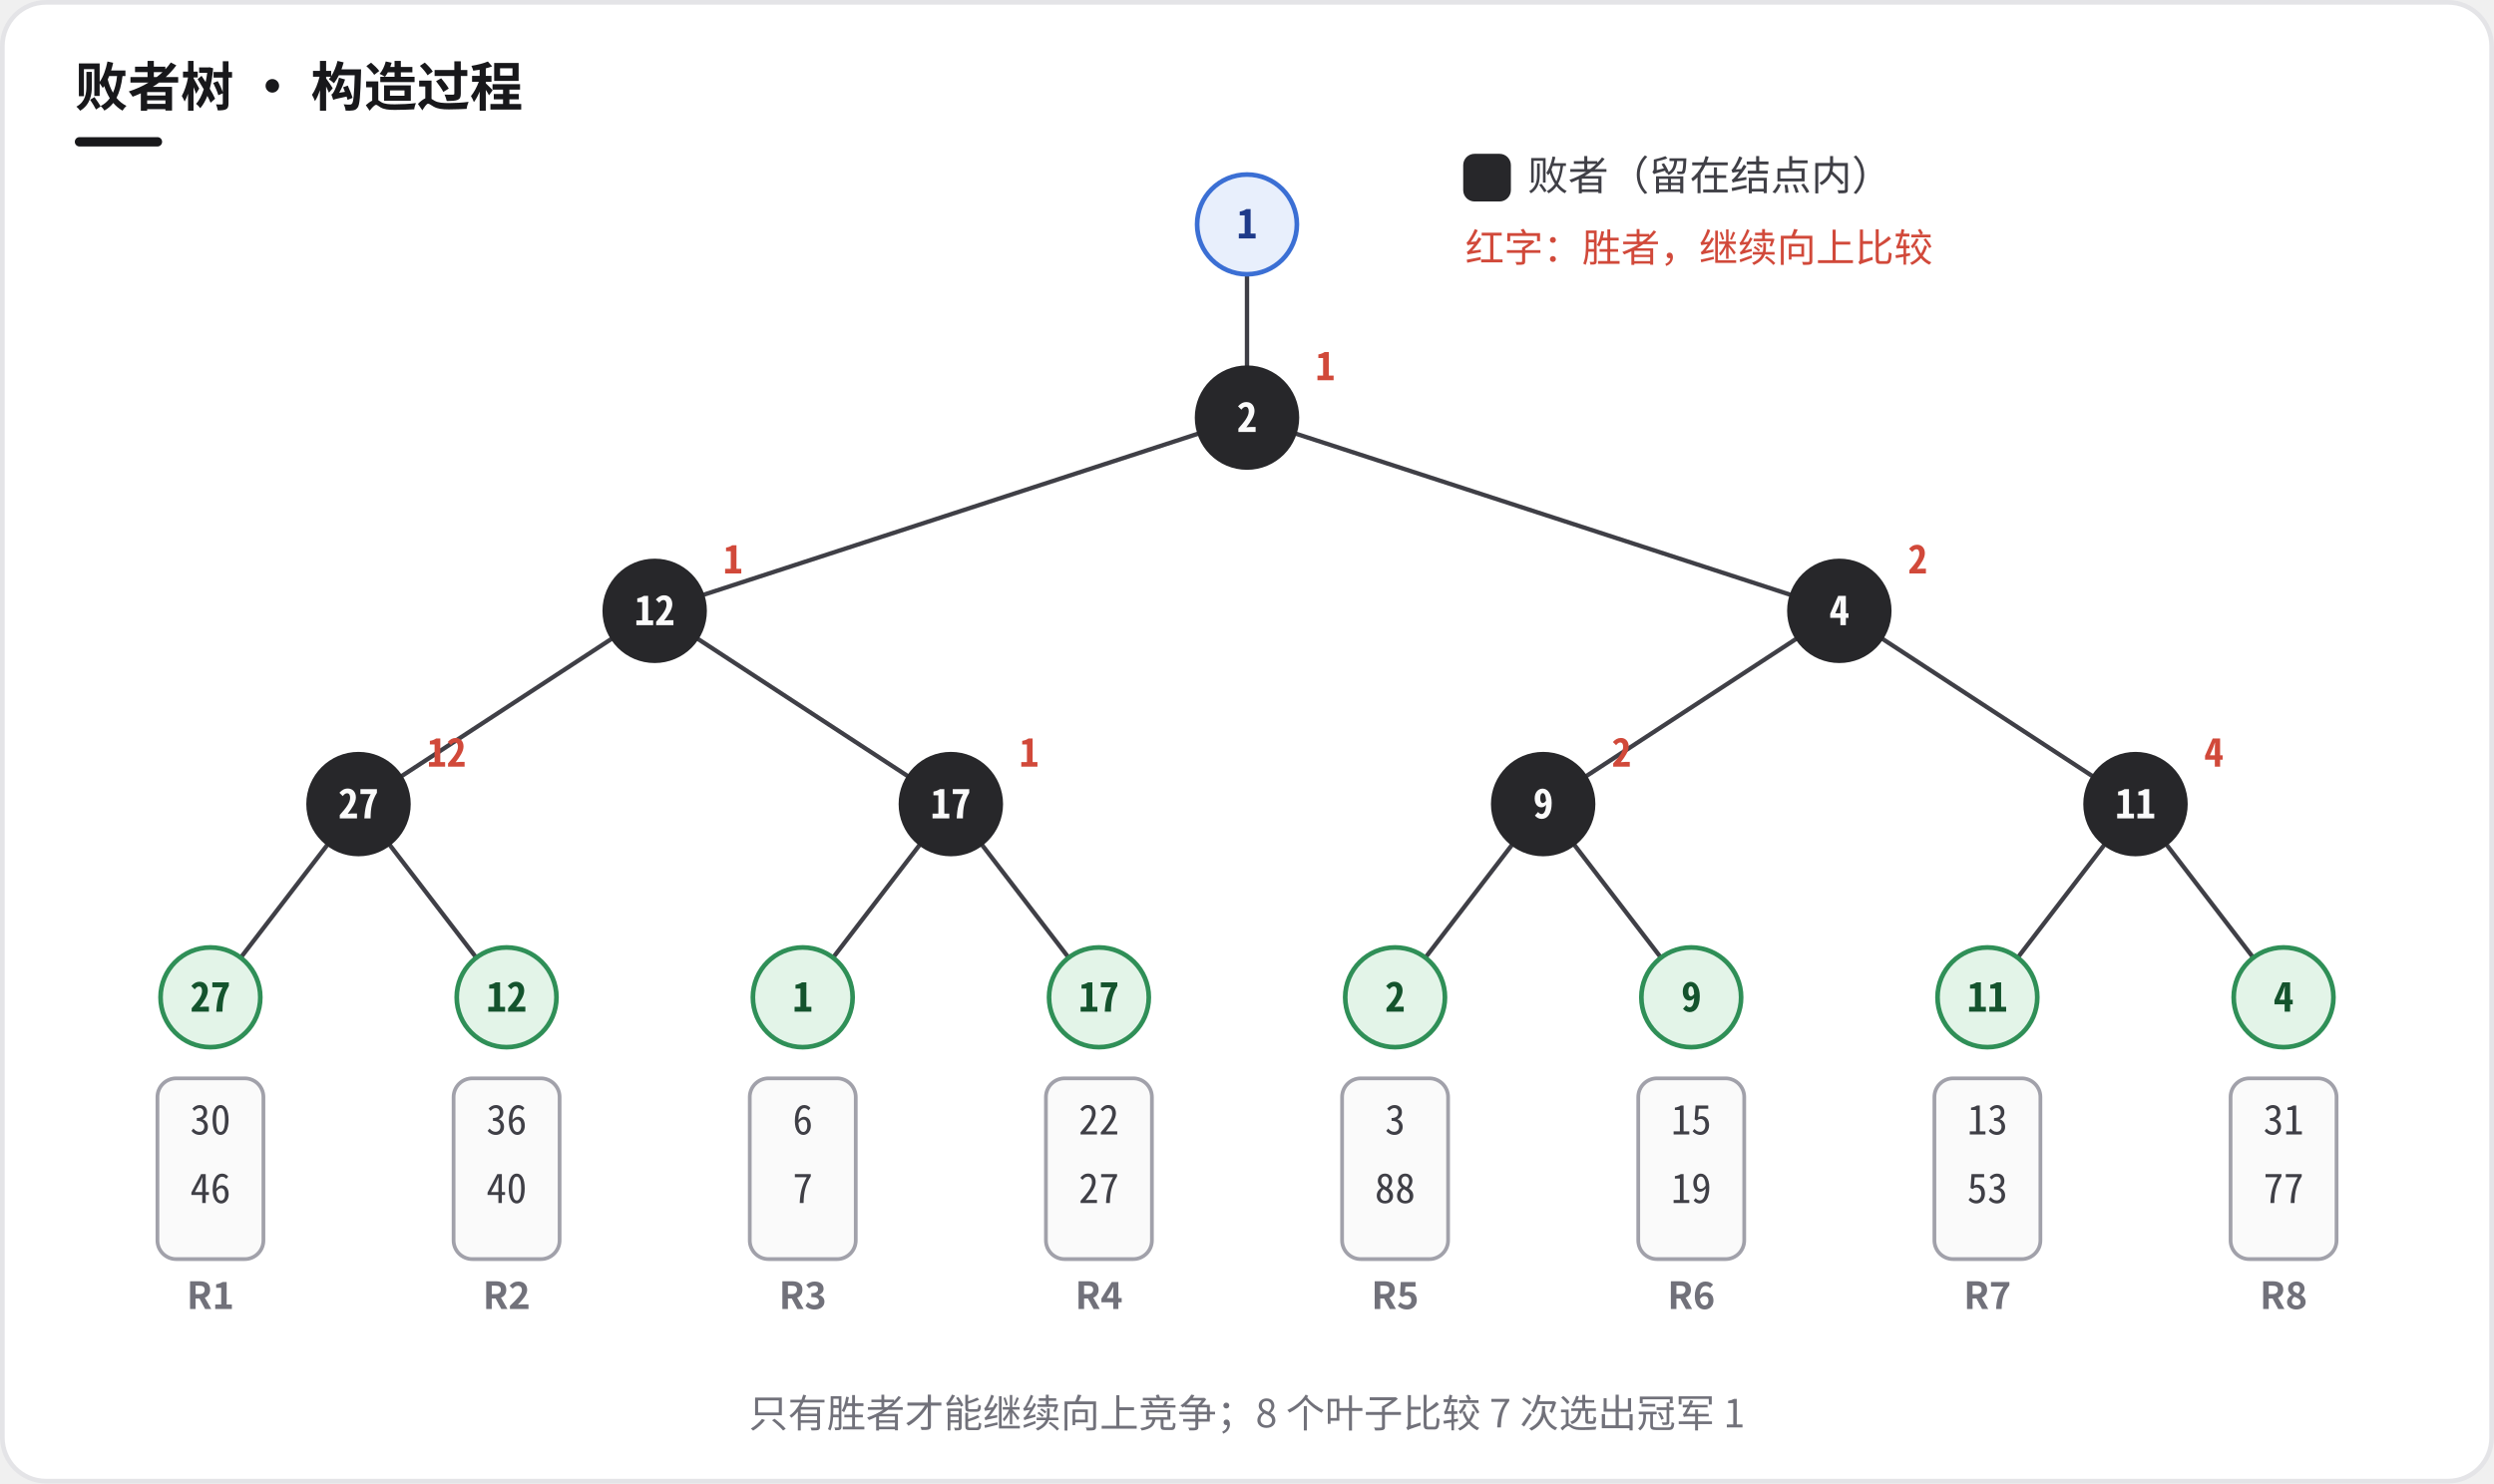
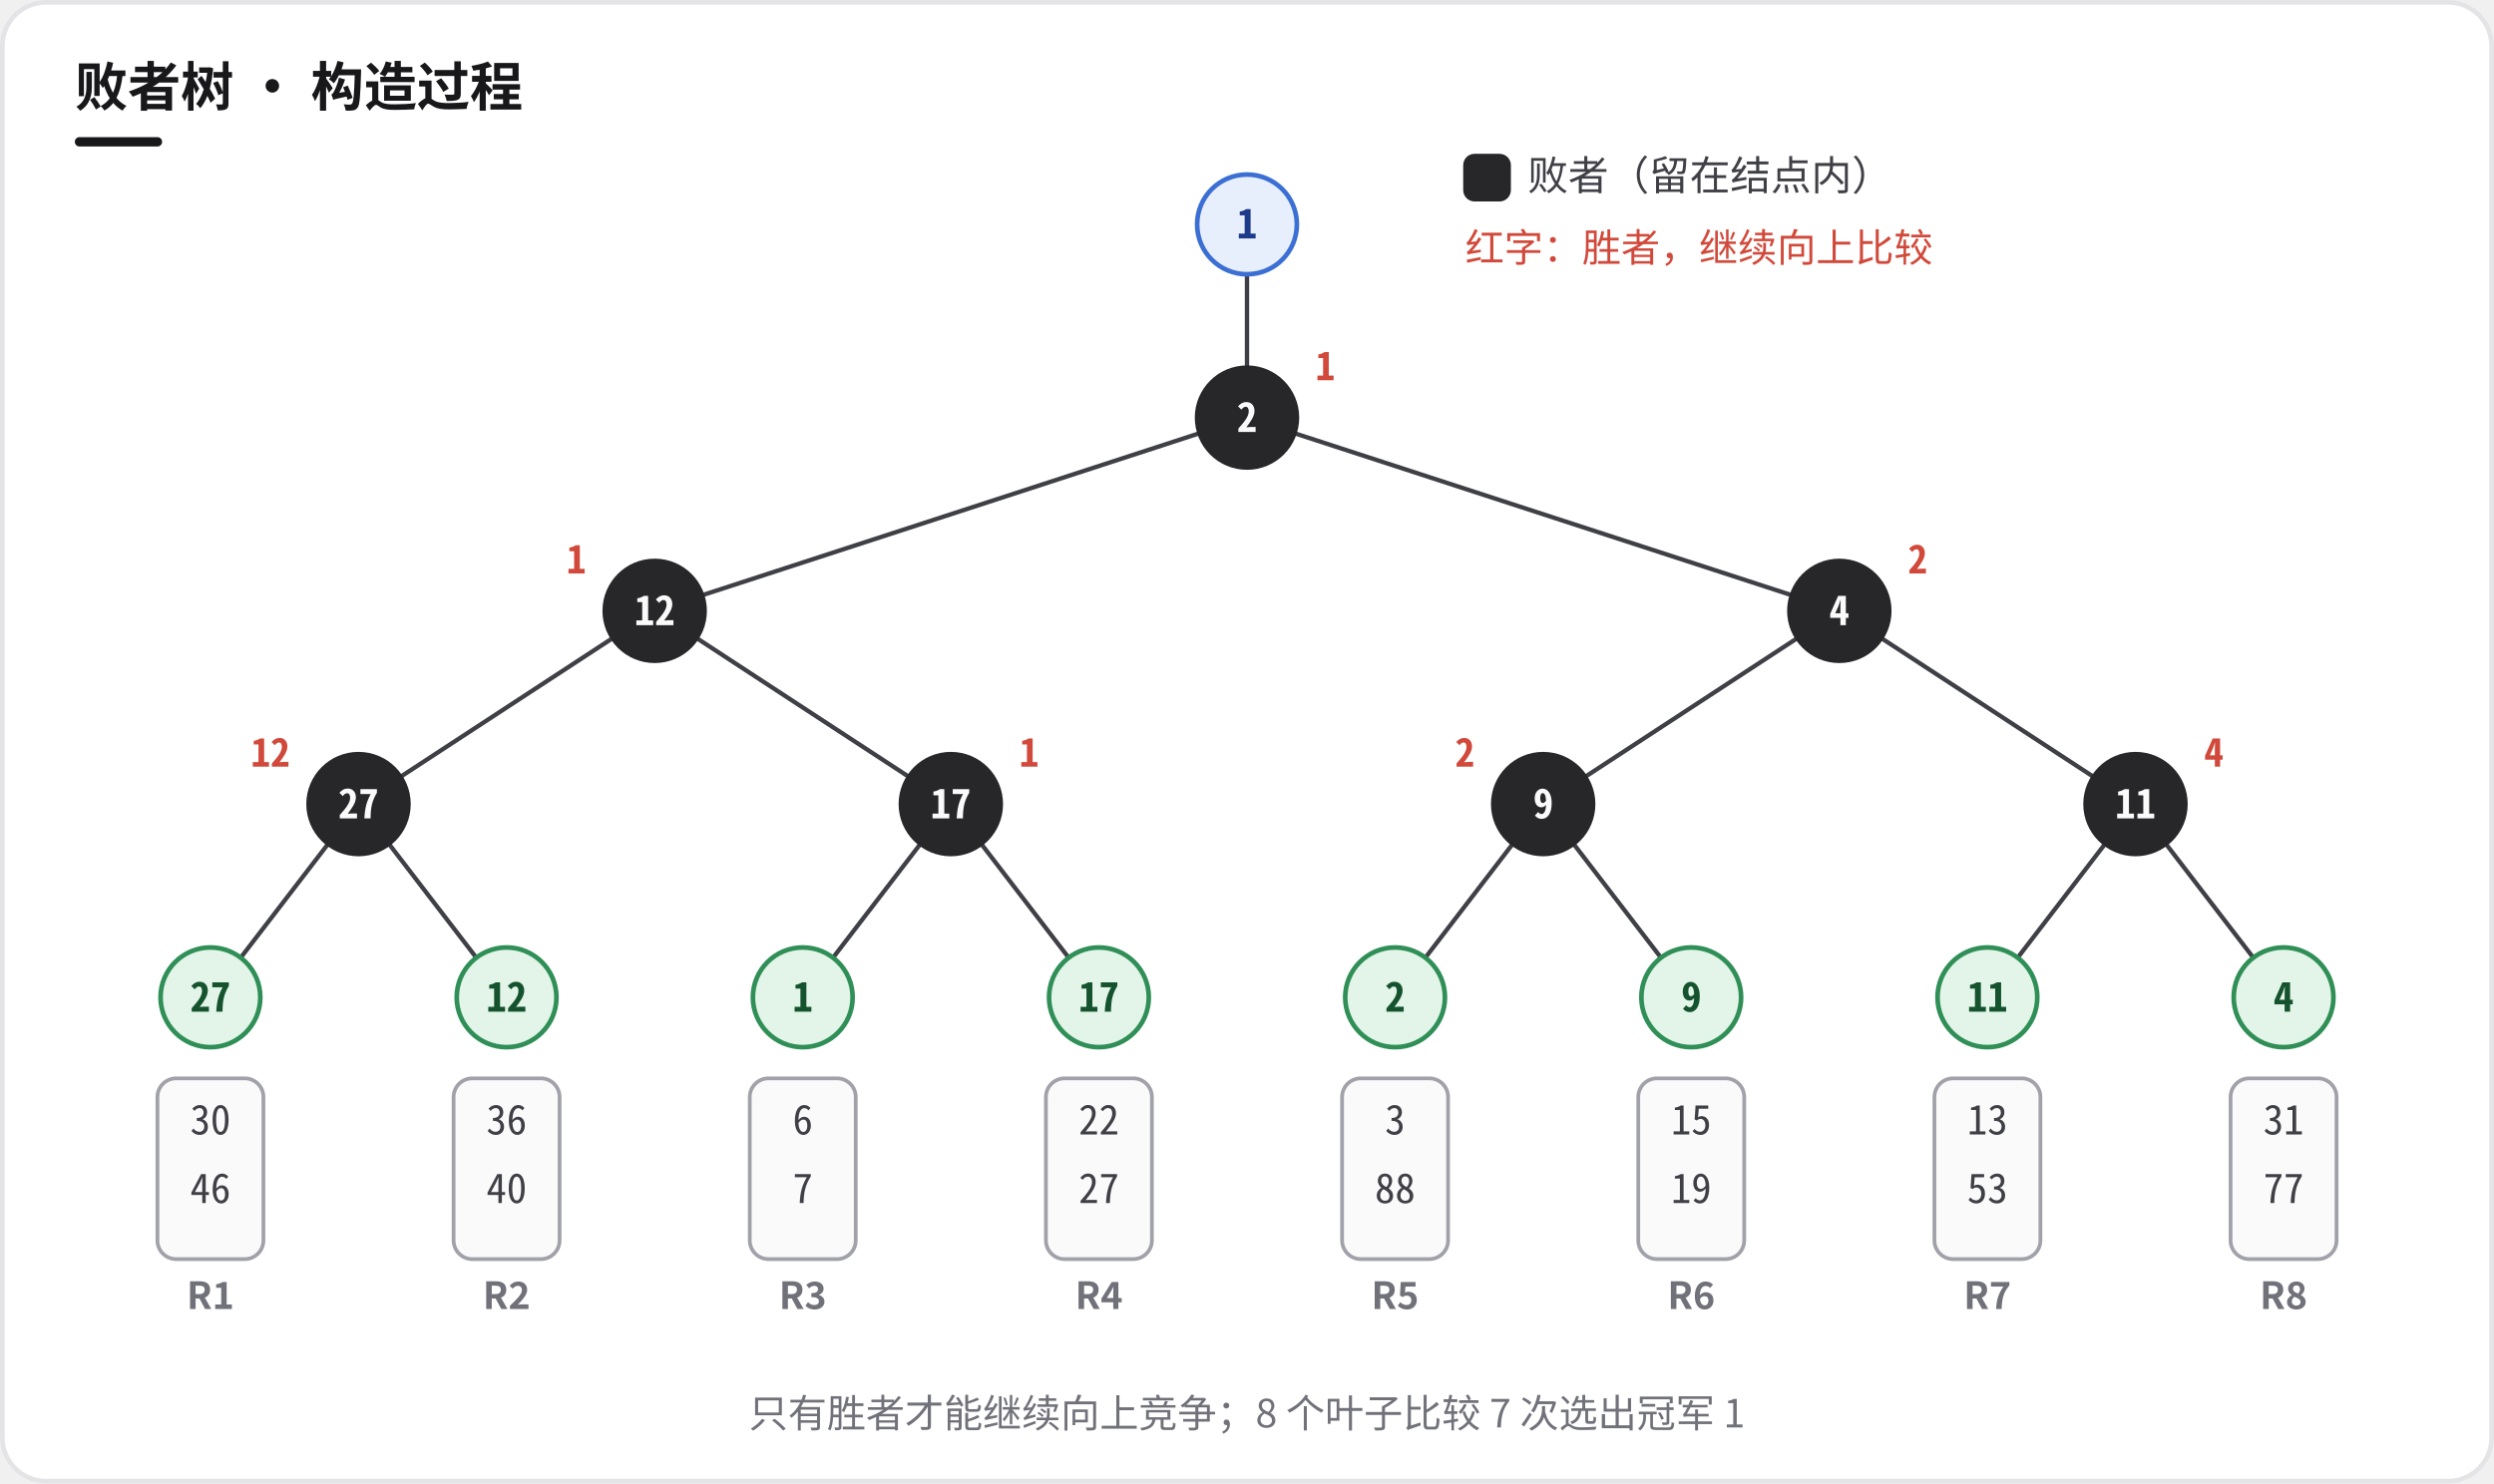
<svg xmlns="http://www.w3.org/2000/svg" viewBox="0 0 800 476" width="800" height="476" font-family="'PingFang SC','Hiragino Sans GB','Microsoft YaHei','Noto Sans CJK SC','Source Han Sans SC',system-ui,sans-serif" font-size="15" xml:space="preserve" style="white-space:pre" role="img" aria-label="败者树构造过程：胜者继续向上比较，败者留在当前结点">
  <rect x="0.75" y="0.75" width="798.5" height="474.5" rx="14" fill="#ffffff" stroke="#e4e4e7" stroke-width="1.5" />
  <text x="24" y="34" font-size="17" fill="#18181b" font-weight="700">败者树 · 构造过程</text>
  <rect x="24" y="44" width="28" height="3" rx="1.5" fill="#18181b" />
  <path d="M225.2 191L384.8 139" fill="none" stroke="#3f3f46" stroke-width="1.4" stroke-linecap="round" stroke-linejoin="round" />
  <path d="M574.8 191L415.2 139" fill="none" stroke="#3f3f46" stroke-width="1.4" stroke-linecap="round" stroke-linejoin="round" />
  <path d="M128.4 249.3L196.6 204.7" fill="none" stroke="#3f3f46" stroke-width="1.4" stroke-linecap="round" stroke-linejoin="round" />
  <path d="M291.6 249.3L223.4 204.7" fill="none" stroke="#3f3f46" stroke-width="1.4" stroke-linecap="round" stroke-linejoin="round" />
  <path d="M508.4 249.3L576.6 204.7" fill="none" stroke="#3f3f46" stroke-width="1.4" stroke-linecap="round" stroke-linejoin="round" />
  <path d="M671.6 249.3L603.4 204.7" fill="none" stroke="#3f3f46" stroke-width="1.4" stroke-linecap="round" stroke-linejoin="round" />
  <path d="M77.2 307.3L105.3 270.7" fill="none" stroke="#3f3f46" stroke-width="1.4" stroke-linecap="round" stroke-linejoin="round" />
  <path d="M152.8 307.3L124.7 270.7" fill="none" stroke="#3f3f46" stroke-width="1.4" stroke-linecap="round" stroke-linejoin="round" />
  <path d="M267.2 307.3L295.3 270.7" fill="none" stroke="#3f3f46" stroke-width="1.4" stroke-linecap="round" stroke-linejoin="round" />
  <path d="M342.8 307.3L314.7 270.7" fill="none" stroke="#3f3f46" stroke-width="1.4" stroke-linecap="round" stroke-linejoin="round" />
  <path d="M457.2 307.3L485.3 270.7" fill="none" stroke="#3f3f46" stroke-width="1.4" stroke-linecap="round" stroke-linejoin="round" />
  <path d="M532.8 307.3L504.7 270.7" fill="none" stroke="#3f3f46" stroke-width="1.4" stroke-linecap="round" stroke-linejoin="round" />
  <path d="M647.2 307.3L675.3 270.7" fill="none" stroke="#3f3f46" stroke-width="1.4" stroke-linecap="round" stroke-linejoin="round" />
  <path d="M722.8 307.3L694.7 270.7" fill="none" stroke="#3f3f46" stroke-width="1.4" stroke-linecap="round" stroke-linejoin="round" />
  <path d="M400 118L400 88" fill="none" stroke="#3f3f46" stroke-width="1.4" stroke-linecap="round" stroke-linejoin="round" />
  <circle cx="400" cy="134" r="16" fill="#27272a" stroke="#27272a" stroke-width="1.5" />
  <text x="400" y="138.6" font-size="13" fill="#fafafa" text-anchor="middle" font-weight="600" font-family="'JetBrains Mono','SF Mono',Menlo,Consolas,'Noto Sans Mono CJK SC',monospace">2</text>
  <text x="422" y="122" font-size="12.5" fill="#d1493a" font-weight="700" font-family="'JetBrains Mono','SF Mono',Menlo,Consolas,'Noto Sans Mono CJK SC',monospace">1</text>
  <circle cx="210" cy="196" r="16" fill="#27272a" stroke="#27272a" stroke-width="1.5" />
  <text x="210" y="200.6" font-size="13" fill="#fafafa" text-anchor="middle" font-weight="600" font-family="'JetBrains Mono','SF Mono',Menlo,Consolas,'Noto Sans Mono CJK SC',monospace">12</text>
-   <text x="232" y="184" font-size="12.5" fill="#d1493a" font-weight="700" font-family="'JetBrains Mono','SF Mono',Menlo,Consolas,'Noto Sans Mono CJK SC',monospace">1</text>
+   <text x="188" y="184" font-size="12.5" fill="#d1493a" text-anchor="end" font-weight="700" font-family="'JetBrains Mono','SF Mono',Menlo,Consolas,'Noto Sans Mono CJK SC',monospace">1</text>
  <circle cx="590" cy="196" r="16" fill="#27272a" stroke="#27272a" stroke-width="1.5" />
  <text x="590" y="200.6" font-size="13" fill="#fafafa" text-anchor="middle" font-weight="600" font-family="'JetBrains Mono','SF Mono',Menlo,Consolas,'Noto Sans Mono CJK SC',monospace">4</text>
  <text x="612" y="184" font-size="12.5" fill="#d1493a" font-weight="700" font-family="'JetBrains Mono','SF Mono',Menlo,Consolas,'Noto Sans Mono CJK SC',monospace">2</text>
  <circle cx="115" cy="258" r="16" fill="#27272a" stroke="#27272a" stroke-width="1.5" />
  <text x="115" y="262.6" font-size="13" fill="#fafafa" text-anchor="middle" font-weight="600" font-family="'JetBrains Mono','SF Mono',Menlo,Consolas,'Noto Sans Mono CJK SC',monospace">27</text>
-   <text x="137" y="246" font-size="12.5" fill="#d1493a" font-weight="700" font-family="'JetBrains Mono','SF Mono',Menlo,Consolas,'Noto Sans Mono CJK SC',monospace">12</text>
+   <text x="93" y="246" font-size="12.5" fill="#d1493a" text-anchor="end" font-weight="700" font-family="'JetBrains Mono','SF Mono',Menlo,Consolas,'Noto Sans Mono CJK SC',monospace">12</text>
  <circle cx="305" cy="258" r="16" fill="#27272a" stroke="#27272a" stroke-width="1.5" />
  <text x="305" y="262.6" font-size="13" fill="#fafafa" text-anchor="middle" font-weight="600" font-family="'JetBrains Mono','SF Mono',Menlo,Consolas,'Noto Sans Mono CJK SC',monospace">17</text>
  <text x="327" y="246" font-size="12.5" fill="#d1493a" font-weight="700" font-family="'JetBrains Mono','SF Mono',Menlo,Consolas,'Noto Sans Mono CJK SC',monospace">1</text>
  <circle cx="495" cy="258" r="16" fill="#27272a" stroke="#27272a" stroke-width="1.5" />
  <text x="495" y="262.6" font-size="13" fill="#fafafa" text-anchor="middle" font-weight="600" font-family="'JetBrains Mono','SF Mono',Menlo,Consolas,'Noto Sans Mono CJK SC',monospace">9</text>
-   <text x="517" y="246" font-size="12.5" fill="#d1493a" font-weight="700" font-family="'JetBrains Mono','SF Mono',Menlo,Consolas,'Noto Sans Mono CJK SC',monospace">2</text>
+   <text x="473" y="246" font-size="12.5" fill="#d1493a" text-anchor="end" font-weight="700" font-family="'JetBrains Mono','SF Mono',Menlo,Consolas,'Noto Sans Mono CJK SC',monospace">2</text>
  <circle cx="685" cy="258" r="16" fill="#27272a" stroke="#27272a" stroke-width="1.5" />
  <text x="685" y="262.6" font-size="13" fill="#fafafa" text-anchor="middle" font-weight="600" font-family="'JetBrains Mono','SF Mono',Menlo,Consolas,'Noto Sans Mono CJK SC',monospace">11</text>
  <text x="707" y="246" font-size="12.5" fill="#d1493a" font-weight="700" font-family="'JetBrains Mono','SF Mono',Menlo,Consolas,'Noto Sans Mono CJK SC',monospace">4</text>
  <circle cx="400" cy="72" r="16" fill="#e8effc" stroke="#3b6fd4" stroke-width="1.5" />
  <text x="400" y="76.5" font-size="13" fill="#1e3a8a" text-anchor="middle" font-weight="700" font-family="'JetBrains Mono','SF Mono',Menlo,Consolas,'Noto Sans Mono CJK SC',monospace">1</text>
  <circle cx="67.5" cy="320" r="16" fill="#e3f4e8" stroke="#2f8f57" stroke-width="1.5" />
  <text x="67.5" y="324.6" font-size="13" fill="#14532d" text-anchor="middle" font-weight="600" font-family="'JetBrains Mono','SF Mono',Menlo,Consolas,'Noto Sans Mono CJK SC',monospace">27</text>
  <rect x="50.5" y="346" width="34" height="58" rx="6" fill="#fafafa" stroke="#a1a1aa" stroke-width="1.2" />
  <text x="67.5" y="364" font-size="13" fill="#3f3f46" text-anchor="middle" font-family="'JetBrains Mono','SF Mono',Menlo,Consolas,'Noto Sans Mono CJK SC',monospace">30</text>
  <text x="67.5" y="386" font-size="13" fill="#3f3f46" text-anchor="middle" font-family="'JetBrains Mono','SF Mono',Menlo,Consolas,'Noto Sans Mono CJK SC',monospace">46</text>
  <text x="67.5" y="420" font-size="12" fill="#71717a" text-anchor="middle" font-weight="600">R1</text>
  <circle cx="162.5" cy="320" r="16" fill="#e3f4e8" stroke="#2f8f57" stroke-width="1.5" />
  <text x="162.5" y="324.6" font-size="13" fill="#14532d" text-anchor="middle" font-weight="600" font-family="'JetBrains Mono','SF Mono',Menlo,Consolas,'Noto Sans Mono CJK SC',monospace">12</text>
  <rect x="145.5" y="346" width="34" height="58" rx="6" fill="#fafafa" stroke="#a1a1aa" stroke-width="1.2" />
  <text x="162.5" y="364" font-size="13" fill="#3f3f46" text-anchor="middle" font-family="'JetBrains Mono','SF Mono',Menlo,Consolas,'Noto Sans Mono CJK SC',monospace">36</text>
  <text x="162.5" y="386" font-size="13" fill="#3f3f46" text-anchor="middle" font-family="'JetBrains Mono','SF Mono',Menlo,Consolas,'Noto Sans Mono CJK SC',monospace">40</text>
  <text x="162.5" y="420" font-size="12" fill="#71717a" text-anchor="middle" font-weight="600">R2</text>
  <circle cx="257.5" cy="320" r="16" fill="#e3f4e8" stroke="#2f8f57" stroke-width="1.5" />
  <text x="257.5" y="324.6" font-size="13" fill="#14532d" text-anchor="middle" font-weight="600" font-family="'JetBrains Mono','SF Mono',Menlo,Consolas,'Noto Sans Mono CJK SC',monospace">1</text>
  <rect x="240.5" y="346" width="34" height="58" rx="6" fill="#fafafa" stroke="#a1a1aa" stroke-width="1.2" />
  <text x="257.5" y="364" font-size="13" fill="#3f3f46" text-anchor="middle" font-family="'JetBrains Mono','SF Mono',Menlo,Consolas,'Noto Sans Mono CJK SC',monospace">6</text>
  <text x="257.5" y="386" font-size="13" fill="#3f3f46" text-anchor="middle" font-family="'JetBrains Mono','SF Mono',Menlo,Consolas,'Noto Sans Mono CJK SC',monospace">7</text>
  <text x="257.5" y="420" font-size="12" fill="#71717a" text-anchor="middle" font-weight="600">R3</text>
  <circle cx="352.5" cy="320" r="16" fill="#e3f4e8" stroke="#2f8f57" stroke-width="1.5" />
  <text x="352.5" y="324.6" font-size="13" fill="#14532d" text-anchor="middle" font-weight="600" font-family="'JetBrains Mono','SF Mono',Menlo,Consolas,'Noto Sans Mono CJK SC',monospace">17</text>
  <rect x="335.5" y="346" width="34" height="58" rx="6" fill="#fafafa" stroke="#a1a1aa" stroke-width="1.2" />
  <text x="352.5" y="364" font-size="13" fill="#3f3f46" text-anchor="middle" font-family="'JetBrains Mono','SF Mono',Menlo,Consolas,'Noto Sans Mono CJK SC',monospace">22</text>
  <text x="352.5" y="386" font-size="13" fill="#3f3f46" text-anchor="middle" font-family="'JetBrains Mono','SF Mono',Menlo,Consolas,'Noto Sans Mono CJK SC',monospace">27</text>
  <text x="352.5" y="420" font-size="12" fill="#71717a" text-anchor="middle" font-weight="600">R4</text>
  <circle cx="447.5" cy="320" r="16" fill="#e3f4e8" stroke="#2f8f57" stroke-width="1.5" />
  <text x="447.5" y="324.6" font-size="13" fill="#14532d" text-anchor="middle" font-weight="600" font-family="'JetBrains Mono','SF Mono',Menlo,Consolas,'Noto Sans Mono CJK SC',monospace">2</text>
  <rect x="430.5" y="346" width="34" height="58" rx="6" fill="#fafafa" stroke="#a1a1aa" stroke-width="1.2" />
  <text x="447.5" y="364" font-size="13" fill="#3f3f46" text-anchor="middle" font-family="'JetBrains Mono','SF Mono',Menlo,Consolas,'Noto Sans Mono CJK SC',monospace">3</text>
  <text x="447.5" y="386" font-size="13" fill="#3f3f46" text-anchor="middle" font-family="'JetBrains Mono','SF Mono',Menlo,Consolas,'Noto Sans Mono CJK SC',monospace">88</text>
  <text x="447.5" y="420" font-size="12" fill="#71717a" text-anchor="middle" font-weight="600">R5</text>
  <circle cx="542.5" cy="320" r="16" fill="#e3f4e8" stroke="#2f8f57" stroke-width="1.5" />
  <text x="542.5" y="324.6" font-size="13" fill="#14532d" text-anchor="middle" font-weight="600" font-family="'JetBrains Mono','SF Mono',Menlo,Consolas,'Noto Sans Mono CJK SC',monospace">9</text>
  <rect x="525.5" y="346" width="34" height="58" rx="6" fill="#fafafa" stroke="#a1a1aa" stroke-width="1.2" />
  <text x="542.5" y="364" font-size="13" fill="#3f3f46" text-anchor="middle" font-family="'JetBrains Mono','SF Mono',Menlo,Consolas,'Noto Sans Mono CJK SC',monospace">15</text>
  <text x="542.5" y="386" font-size="13" fill="#3f3f46" text-anchor="middle" font-family="'JetBrains Mono','SF Mono',Menlo,Consolas,'Noto Sans Mono CJK SC',monospace">19</text>
  <text x="542.5" y="420" font-size="12" fill="#71717a" text-anchor="middle" font-weight="600">R6</text>
  <circle cx="637.5" cy="320" r="16" fill="#e3f4e8" stroke="#2f8f57" stroke-width="1.5" />
  <text x="637.5" y="324.6" font-size="13" fill="#14532d" text-anchor="middle" font-weight="600" font-family="'JetBrains Mono','SF Mono',Menlo,Consolas,'Noto Sans Mono CJK SC',monospace">11</text>
  <rect x="620.5" y="346" width="34" height="58" rx="6" fill="#fafafa" stroke="#a1a1aa" stroke-width="1.2" />
  <text x="637.5" y="364" font-size="13" fill="#3f3f46" text-anchor="middle" font-family="'JetBrains Mono','SF Mono',Menlo,Consolas,'Noto Sans Mono CJK SC',monospace">13</text>
  <text x="637.5" y="386" font-size="13" fill="#3f3f46" text-anchor="middle" font-family="'JetBrains Mono','SF Mono',Menlo,Consolas,'Noto Sans Mono CJK SC',monospace">53</text>
  <text x="637.5" y="420" font-size="12" fill="#71717a" text-anchor="middle" font-weight="600">R7</text>
  <circle cx="732.5" cy="320" r="16" fill="#e3f4e8" stroke="#2f8f57" stroke-width="1.5" />
  <text x="732.5" y="324.6" font-size="13" fill="#14532d" text-anchor="middle" font-weight="600" font-family="'JetBrains Mono','SF Mono',Menlo,Consolas,'Noto Sans Mono CJK SC',monospace">4</text>
  <rect x="715.5" y="346" width="34" height="58" rx="6" fill="#fafafa" stroke="#a1a1aa" stroke-width="1.2" />
  <text x="732.5" y="364" font-size="13" fill="#3f3f46" text-anchor="middle" font-family="'JetBrains Mono','SF Mono',Menlo,Consolas,'Noto Sans Mono CJK SC',monospace">31</text>
  <text x="732.5" y="386" font-size="13" fill="#3f3f46" text-anchor="middle" font-family="'JetBrains Mono','SF Mono',Menlo,Consolas,'Noto Sans Mono CJK SC',monospace">77</text>
  <text x="732.5" y="420" font-size="12" fill="#71717a" text-anchor="middle" font-weight="600">R8</text>
  <rect x="470" y="50" width="14" height="14" rx="3" fill="#27272a" stroke="#27272a" stroke-width="1.3" />
  <text x="490" y="61" font-size="13" fill="#3f3f46">败者（留在结点内）</text>
  <text x="470" y="84" font-size="12.5" fill="#d1493a">红字：胜者，继续向上比较</text>
  <text x="400" y="458" font-size="12.5" fill="#71717a" text-anchor="middle">只有胜者才能继续向上竞争；8 个叶子比较 7 次选出冠军 1</text>
</svg>
